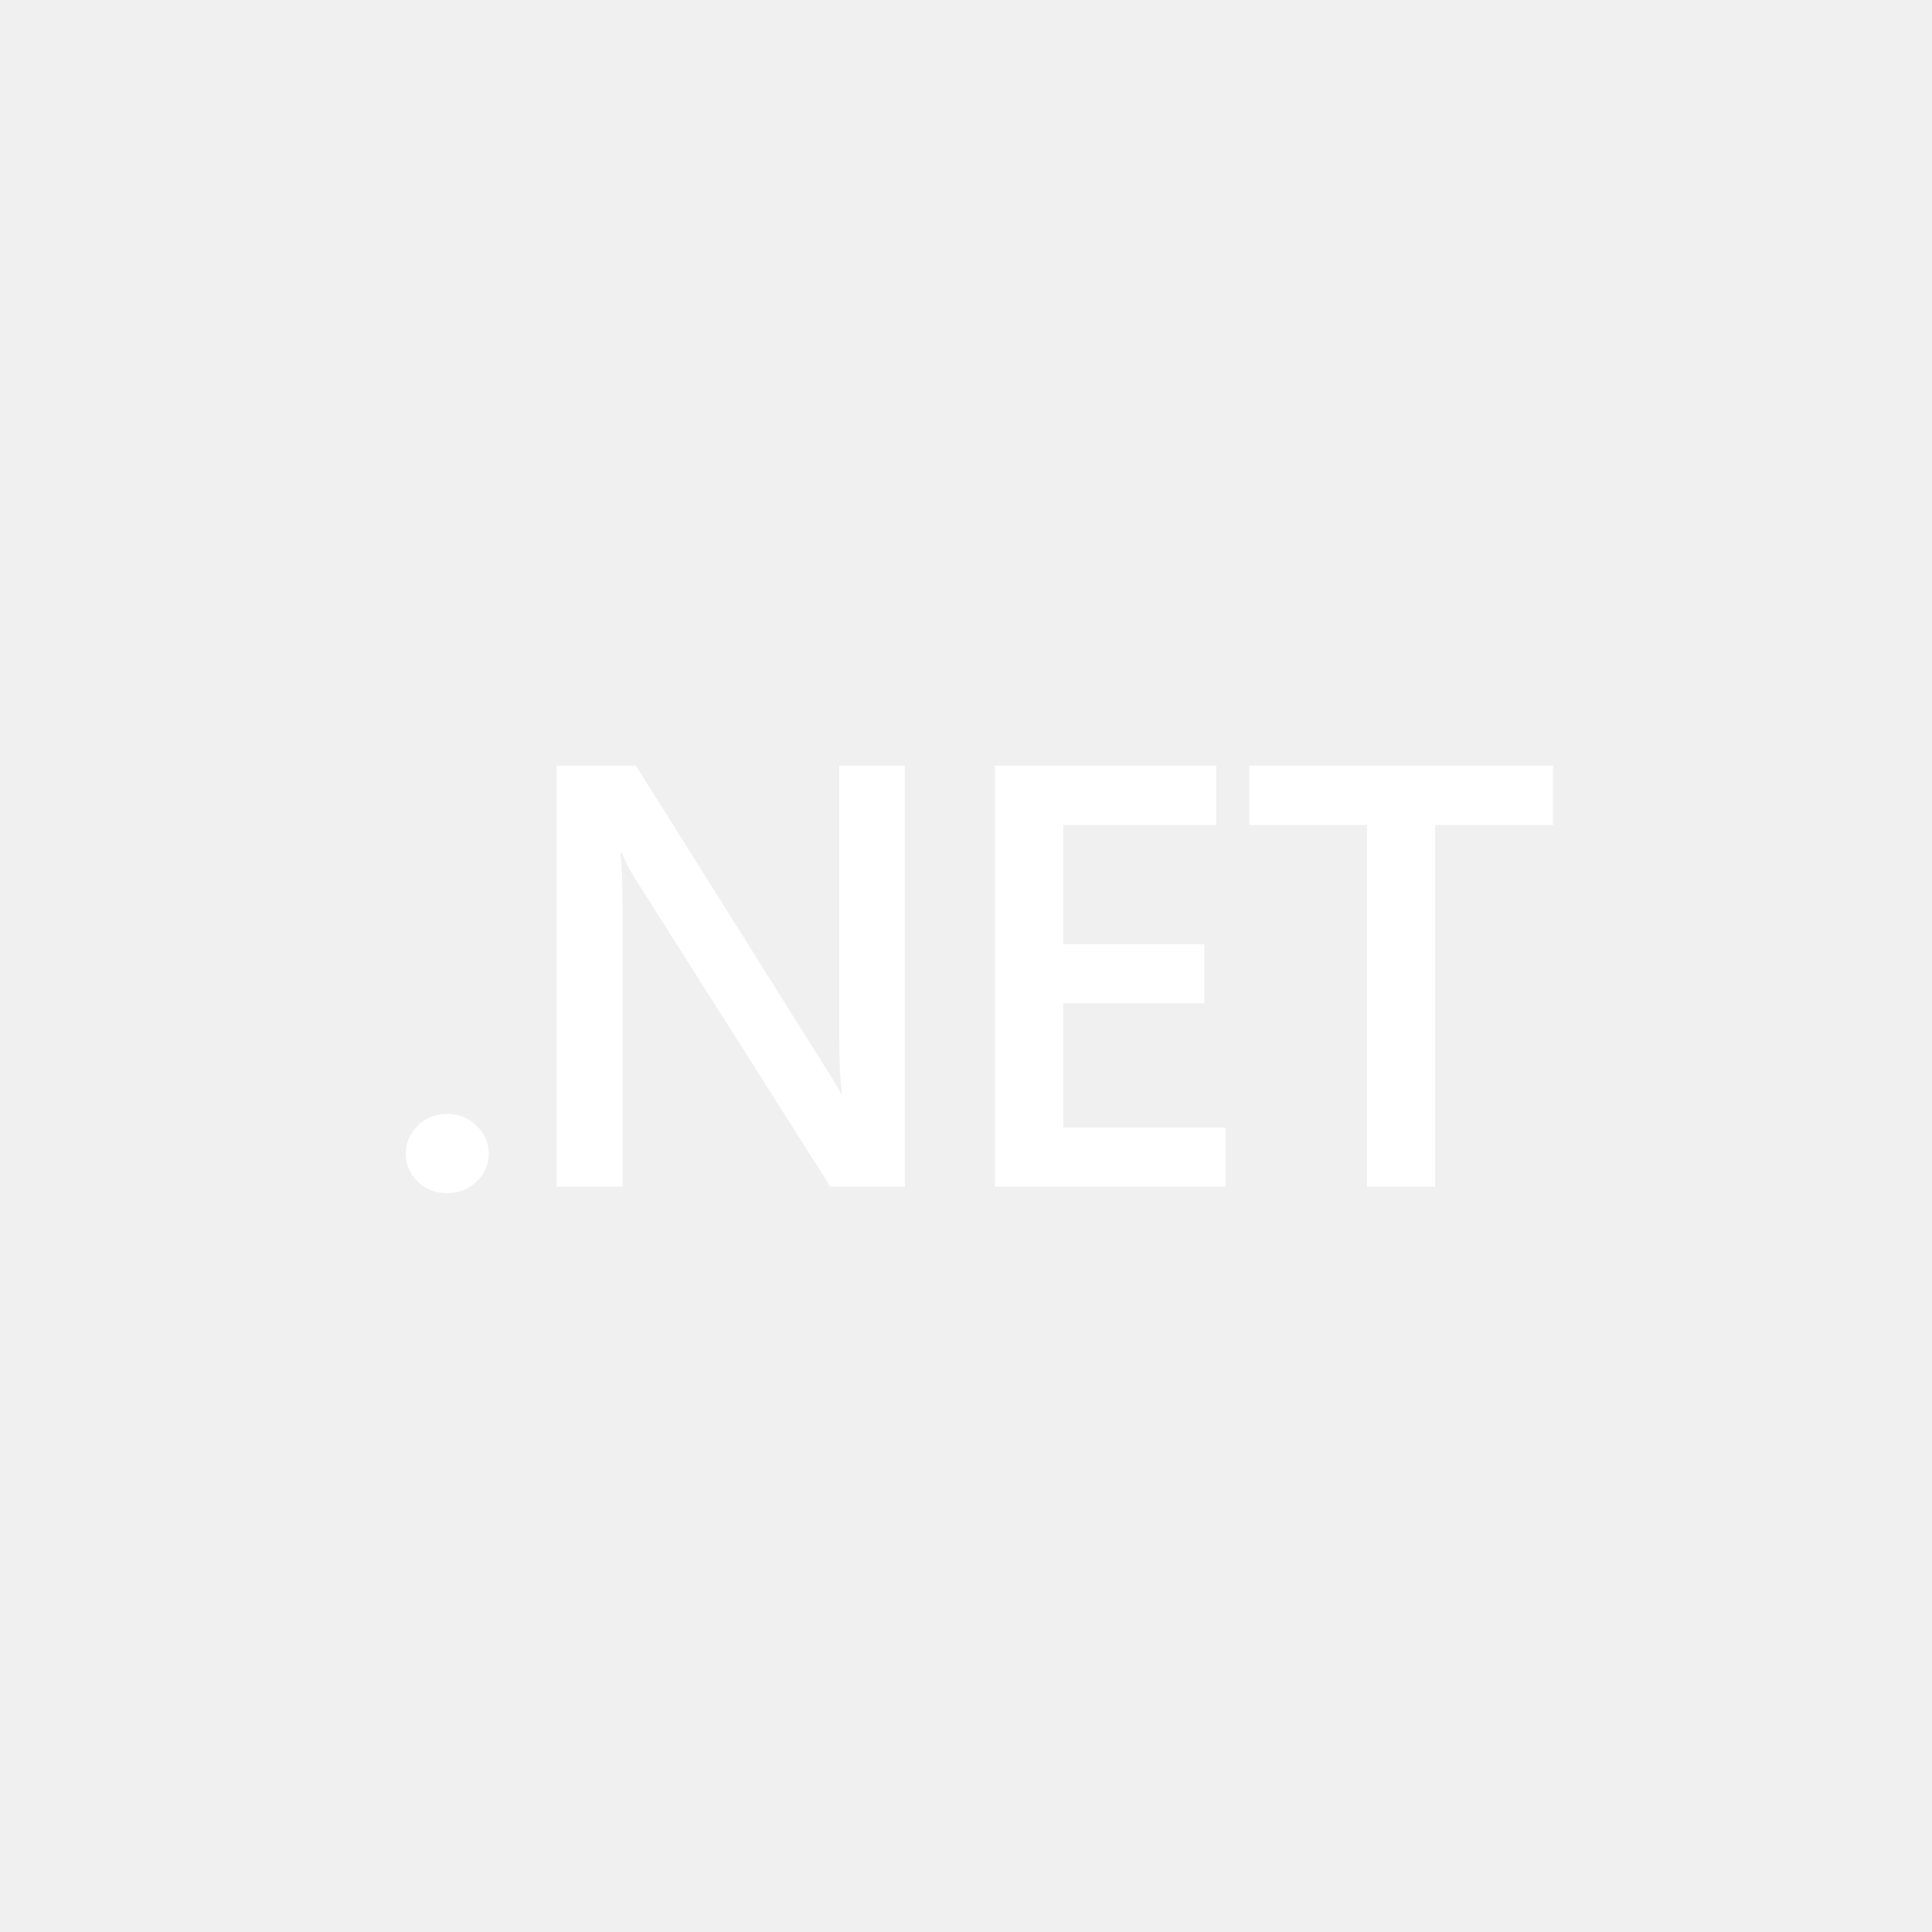
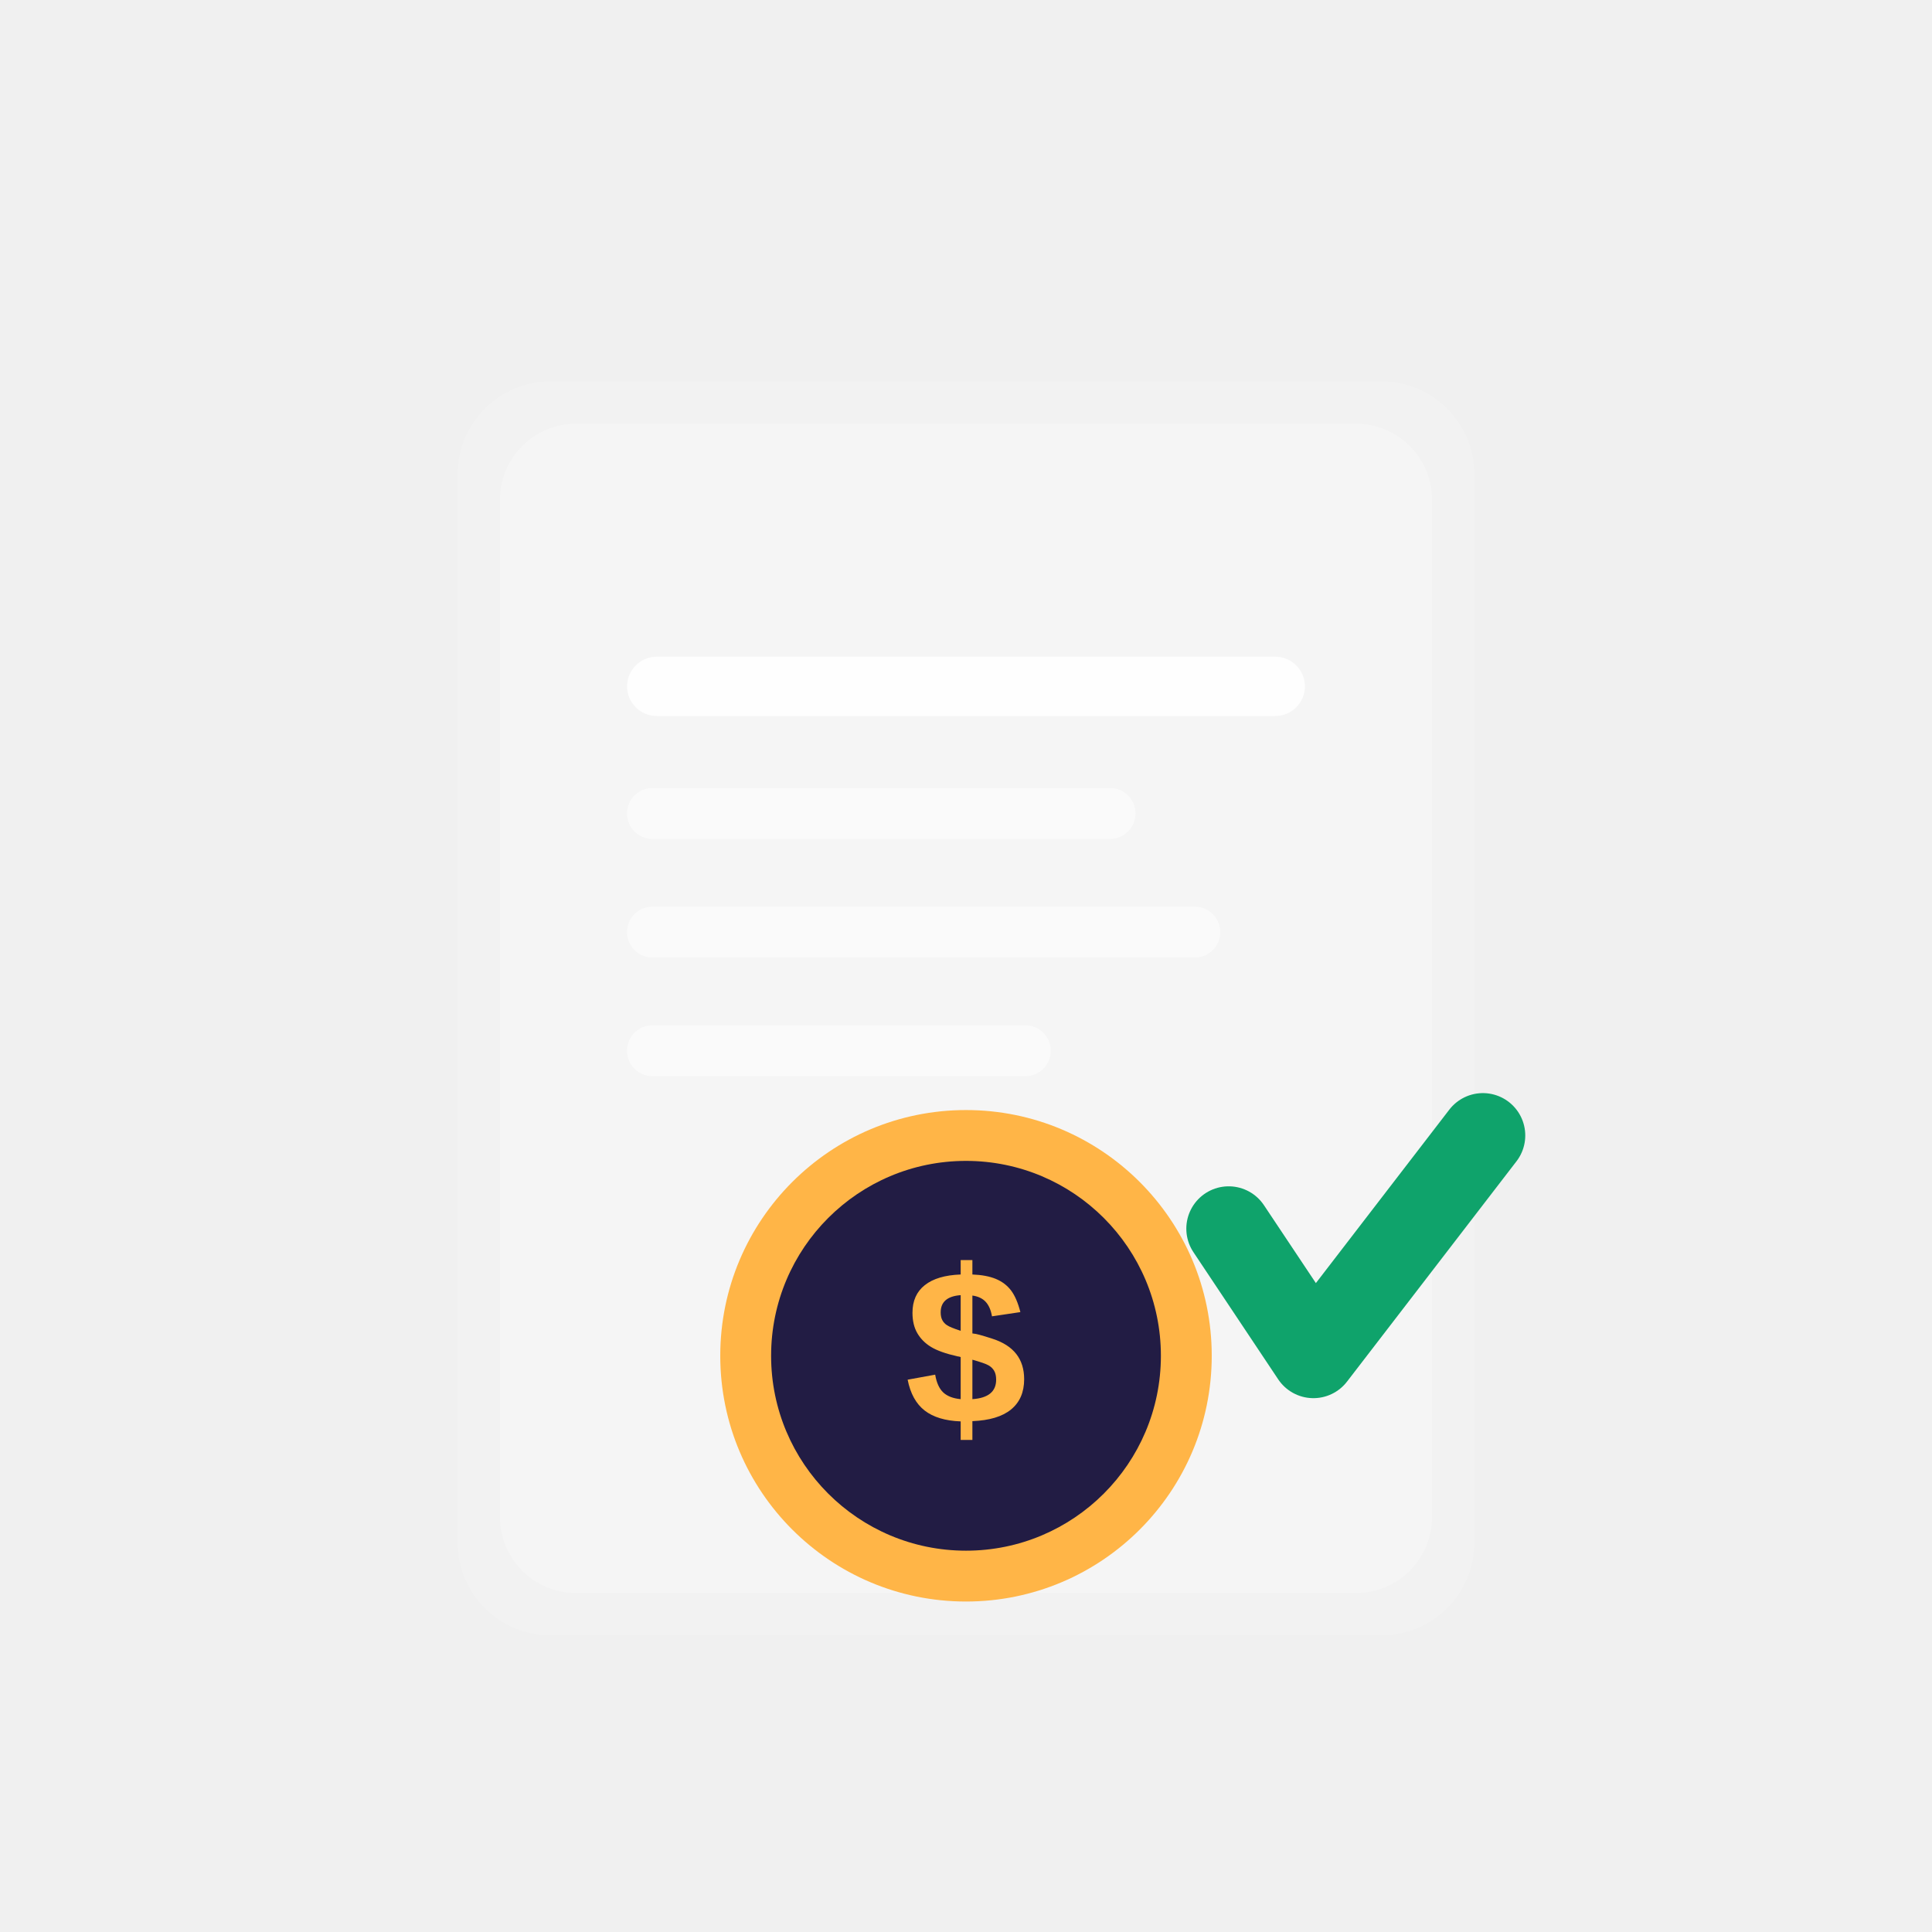
- <svg xmlns="http://www.w3.org/2000/svg" width="456" height="456" viewBox="0 0 456 456" version="1.1" xml:space="preserve" style="fill-rule:evenodd;clip-rule:evenodd;stroke-linejoin:round;stroke-miterlimit:2;">
-   <path d="m 105.5,281.609 c -2.703,0 -5.001,-0.9 -6.893,-2.702 -1.892,-1.848 -2.838,-4.042 -2.838,-6.582 0,-2.587 0.946,-4.804 2.838,-6.652 1.892,-1.848 4.19,-2.772 6.893,-2.772 2.748,0 5.068,0.924 6.96,2.772 1.937,1.848 2.906,4.064 2.906,6.652 0,2.54 -0.968,4.734 -2.906,6.582 -1.892,1.802 -4.212,2.702 -6.96,2.702 z" style="fill:#ffffff;fill-rule:nonzero;stroke-width:0.838" />
-   <path d="M 213.561,280.084 H 195.99 L 149.7,207.054 c -1.171,-1.848 -2.14,-3.765 -2.906,-5.751 h -0.406 c 0.361,2.125 0.541,6.675 0.541,13.65 v 65.132 h -15.543 v -99.36 h 18.719 l 44.737,71.298 c 1.892,2.957 3.109,4.989 3.649,6.098 h 0.27 c -0.45,-2.632 -0.676,-7.09 -0.676,-13.373 v -64.023 h 15.476 z" style="fill:#ffffff;fill-rule:nonzero;stroke-width:0.838" />
-   <path d="m 289.251,280.084 h -54.401 v -99.36 h 52.238 v 13.997 h -36.154 v 28.131 h 33.316 v 13.927 h -33.316 v 29.378 h 38.316 z" style="fill:#ffffff;fill-rule:nonzero;stroke-width:0.838" />
-   <path d="M 366.565,194.721 H 338.722 v 85.363 h -16.084 v -85.363 h -27.775 v -13.997 h 71.701 z" style="fill:#ffffff;fill-rule:nonzero;stroke-width:0.838" />
+ <svg xmlns="http://www.w3.org/2000/svg" width="456" height="456" viewBox="0 0 456 456" version="1.1">
+   <rect x="108" y="90" width="240" height="296" rx="22" ry="22" fill="#FFFFFF" opacity="0.15" />
+   <rect x="118" y="100" width="220" height="276" rx="18" ry="18" fill="#FFFFFF" opacity="0.25" />
+   <rect x="148" y="155" width="160" height="14" rx="7" fill="#FFFFFF" opacity="0.85" />
+   <rect x="148" y="186" width="120" height="12" rx="6" fill="#FFFFFF" opacity="0.55" />
+   <rect x="148" y="214" width="140" height="12" rx="6" fill="#FFFFFF" opacity="0.55" />
+   <rect x="148" y="242" width="100" height="12" rx="6" fill="#FFFFFF" opacity="0.55" />
+   <circle cx="228" cy="320" r="58" fill="#FFB547" />
+   <circle cx="228" cy="320" r="46" fill="#221C44" />
+   <text x="228" y="336" text-anchor="middle" font-family="Arial, sans-serif" font-size="52" font-weight="bold" fill="#FFB547">$</text>
+   <polyline points="290,290 310,320 350,268" stroke="#0FA36B" stroke-width="20" stroke-linecap="round" stroke-linejoin="round" fill="none" />
</svg>
